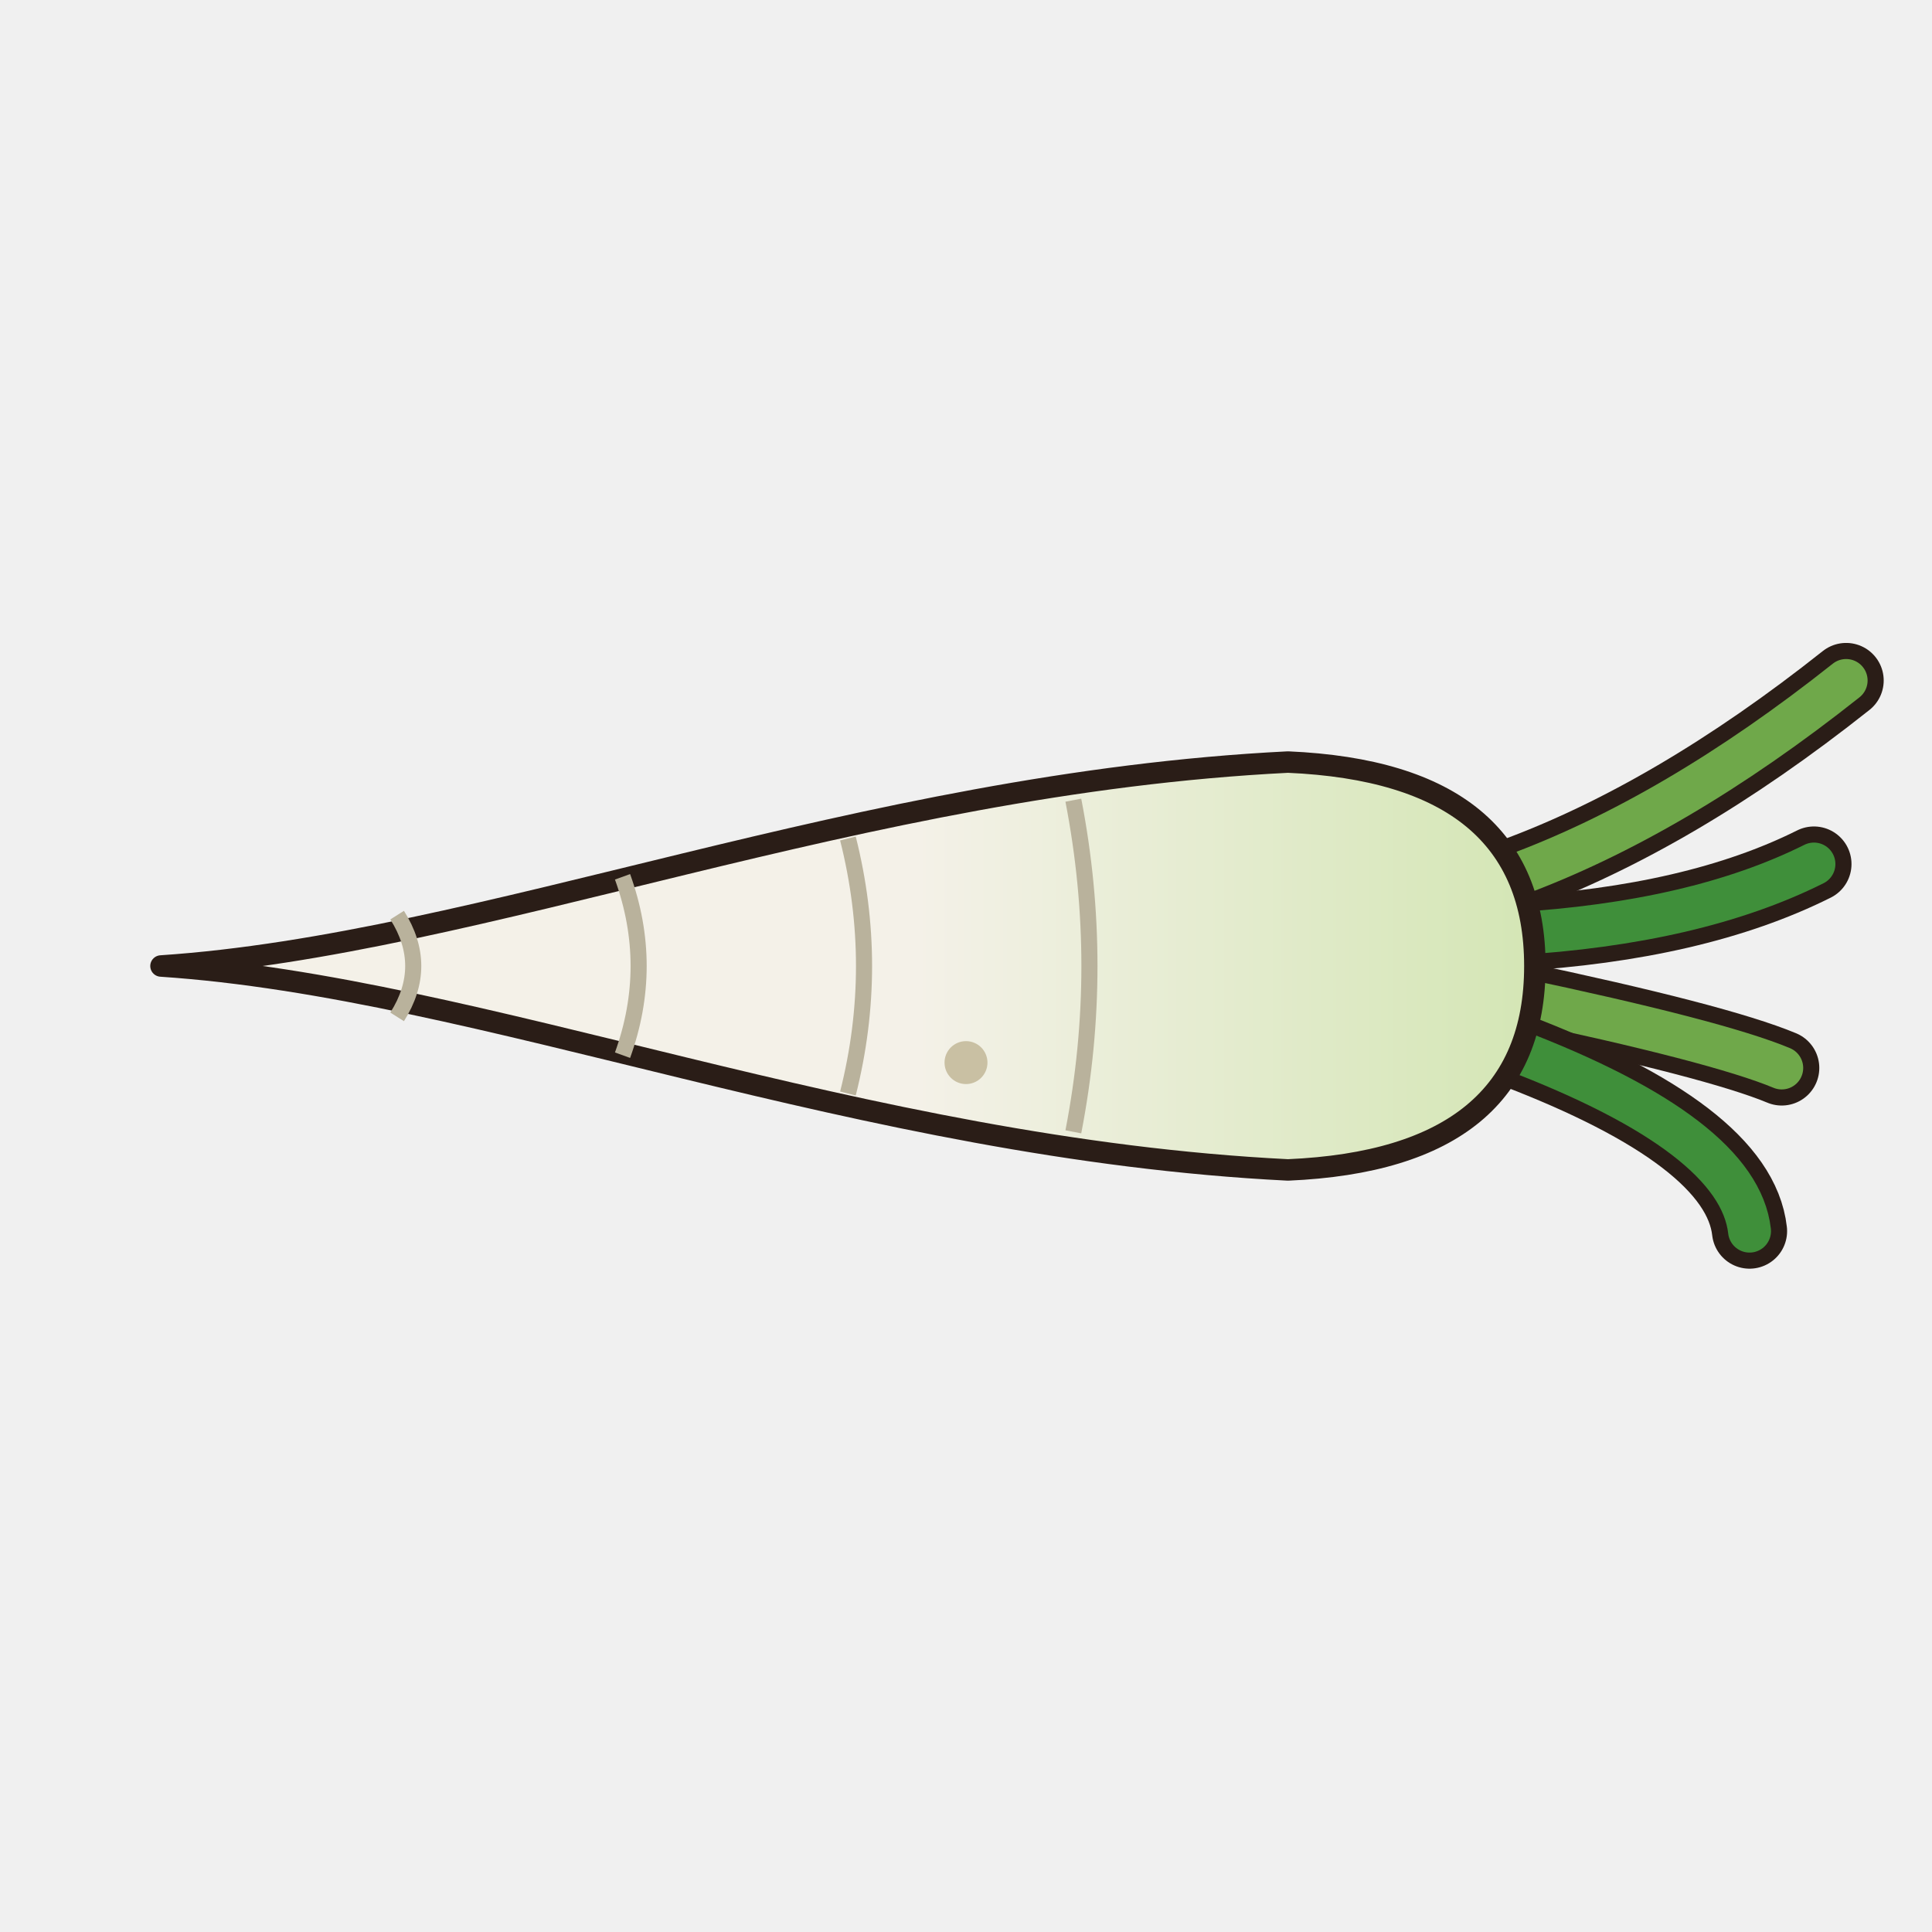
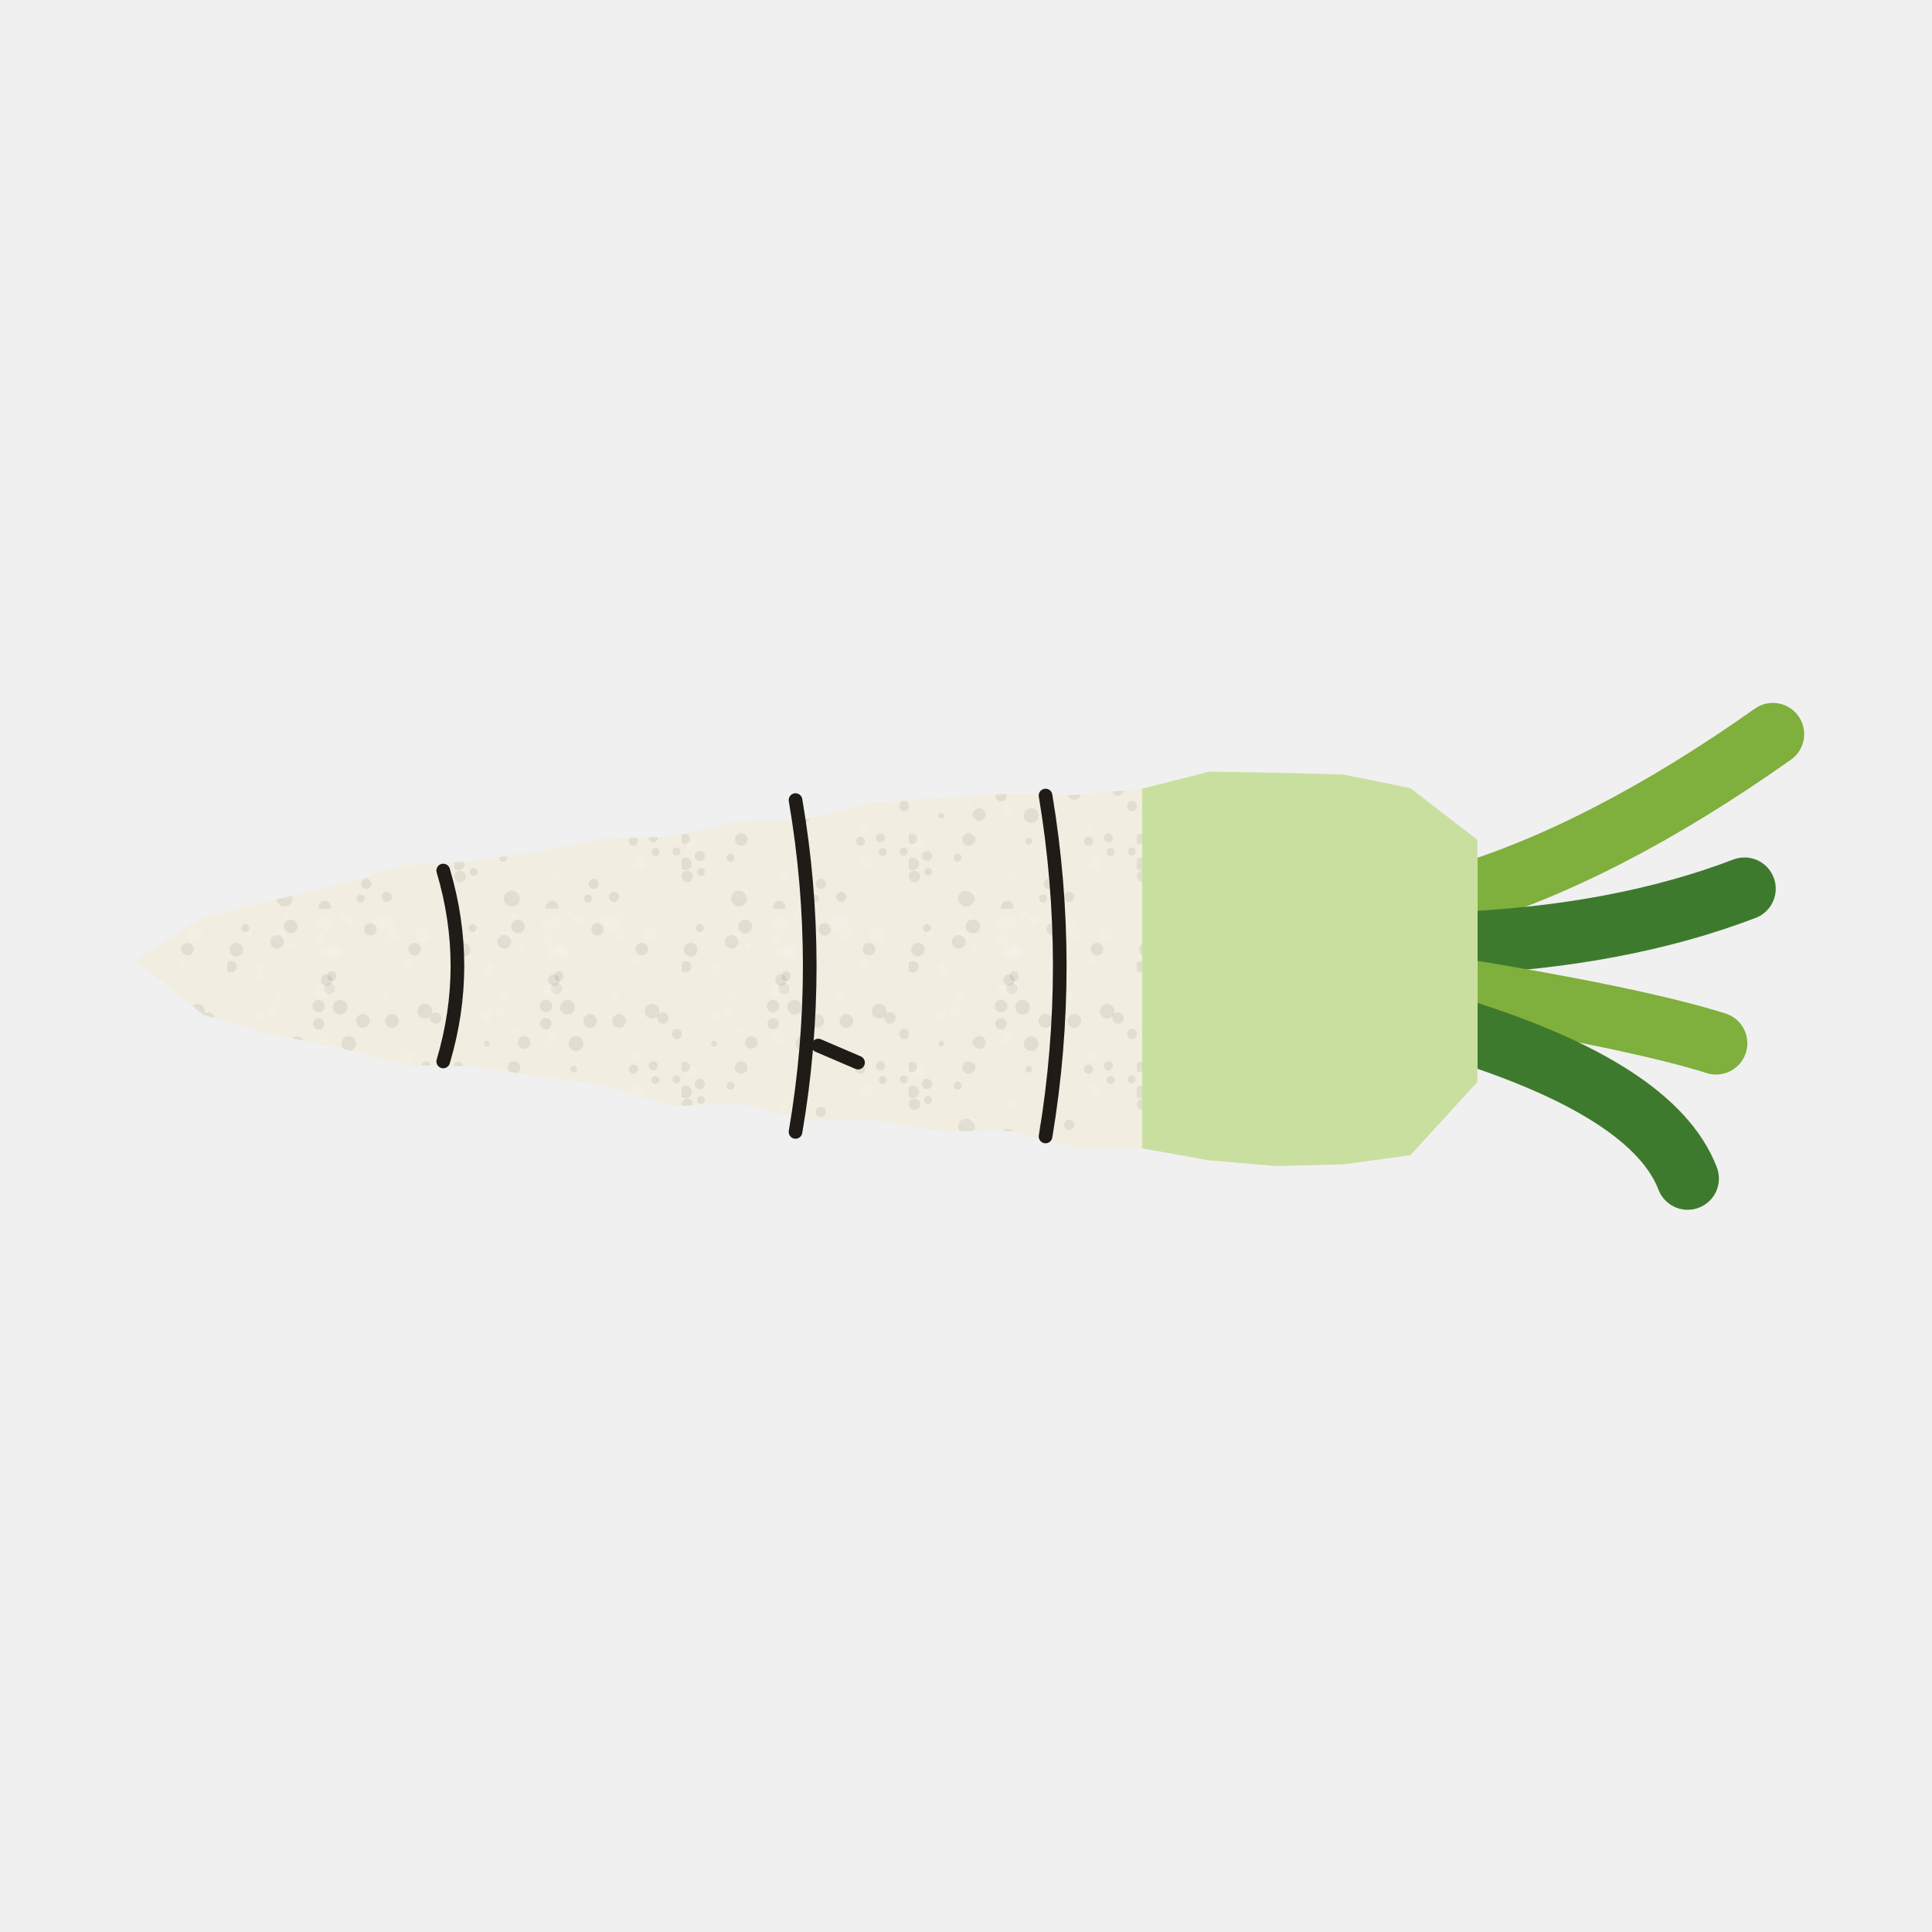
- <svg xmlns="http://www.w3.org/2000/svg" width="360" height="360" viewBox="0 0 360 360">
+ <svg xmlns="http://www.w3.org/2000/svg" width="340" height="340" viewBox="0 0 340 340">
  <defs>
-     <linearGradient id="r" x1="0" x2="1" y1="0" y2="0">
-       <stop offset="0.55" stop-color="#f4f1e8" />
-       <stop offset="1" stop-color="#d4e6b5" />
-     </linearGradient>
+     <pattern id="grain" width="40" height="40" patternUnits="userSpaceOnUse">
+       <circle cx="23.5" cy="38.2" r="0.7" fill="#000" opacity="0.07" />
+       <circle cx="28" cy="2.4" r="1.4" fill="#fff" opacity="0.1" />
+       <circle cx="39.2" cy="21.9" r="0.9" fill="#000" opacity="0.07" />
+       <circle cx="11.7" cy="6.5" r="0.5" fill="#fff" opacity="0.1" />
+       <circle cx="33" cy="7.1" r="1.1" fill="#000" opacity="0.07" />
+       <circle cx="16.1" cy="20.1" r="1" fill="#000" opacity="0.07" />
+       <circle cx="29" cy="19.6" r="1.2" fill="#000" opacity="0.07" />
+       <circle cx="24.5" cy="35.6" r="0.9" fill="#000" opacity="0.07" />
+       <circle cx="10.7" cy="37.5" r="1.1" fill="#fff" opacity="0.1" />
+       <circle cx="21.4" cy="23.6" r="1.3" fill="#000" opacity="0.07" />
+       <circle cx="17.2" cy="39.7" r="1.1" fill="#000" opacity="0.07" />
+       <circle cx="32" cy="9.4" r="0.8" fill="#fff" opacity="0.1" />
+       <circle cx="0.7" cy="32.1" r="1.1" fill="#000" opacity="0.07" />
+       <circle cx="1.7" cy="28.4" r="1.1" fill="#fff" opacity="0.1" />
+       <circle cx="21.7" cy="2" r="0.8" fill="#fff" opacity="0.1" />
+       <circle cx="39.1" cy="29.9" r="0.7" fill="#000" opacity="0.07" />
+       <circle cx="3.7" cy="4.4" r="0.6" fill="#fff" opacity="0.1" />
+       <circle cx="1" cy="34.3" r="1" fill="#000" opacity="0.07" />
+       <circle cx="5.7" cy="23.6" r="0.5" fill="#000" opacity="0.07" />
+       <circle cx="34.4" cy="4.6" r="1.3" fill="#fff" opacity="0.1" />
+       <circle cx="12.3" cy="23.4" r="1.1" fill="#000" opacity="0.07" />
+       <circle cx="23.9" cy="19.6" r="1.2" fill="#000" opacity="0.07" />
+       <circle cx="10.5" cy="27.8" r="1.1" fill="#000" opacity="0.07" />
+       <circle cx="1.6" cy="7.2" r="1.2" fill="#000" opacity="0.07" />
+       <circle cx="26.8" cy="2.7" r="1.3" fill="#fff" opacity="0.1" />
+       <circle cx="15.9" cy="2.7" r="0.6" fill="#fff" opacity="0.1" />
+       <circle cx="34.8" cy="17.9" r="1.3" fill="#000" opacity="0.07" />
+       <circle cx="0.7" cy="10.2" r="1" fill="#000" opacity="0.07" />
+       <circle cx="29.1" cy="4.5" r="1" fill="#fff" opacity="0.1" />
+       <circle cx="5.8" cy="11.6" r="0.6" fill="#fff" opacity="0.1" />
+       <circle cx="21" cy="28.1" r="0.6" fill="#000" opacity="0.07" />
+       <circle cx="3.2" cy="30.7" r="0.9" fill="#000" opacity="0.07" />
+       <circle cx="28.1" cy="15.2" r="0.8" fill="#fff" opacity="0.1" />
+       <circle cx="10.1" cy="38.2" r="1.4" fill="#000" opacity="0.07" />
+       <circle cx="8.8" cy="15.4" r="0.8" fill="#fff" opacity="0.1" />
+       <circle cx="17.5" cy="2.5" r="1.3" fill="#fff" opacity="0.1" />
+       <circle cx="18" cy="13.9" r="1" fill="#000" opacity="0.07" />
+       <circle cx="3.2" cy="3.4" r="0.7" fill="#000" opacity="0.07" />
+       <circle cx="9.3" cy="5" r="1.2" fill="#fff" opacity="0.1" />
+       <circle cx="18.1" cy="13.8" r="1.1" fill="#fff" opacity="0.1" />
+       <circle cx="17" cy="22.6" r="0.9" fill="#fff" opacity="0.1" />
+       <circle cx="17.3" cy="7.7" r="0.9" fill="#fff" opacity="0.1" />
+       <circle cx="31.5" cy="28.1" r="0.8" fill="#000" opacity="0.07" />
+       <circle cx="31.9" cy="25.8" r="0.8" fill="#fff" opacity="0.1" />
+       <circle cx="10.6" cy="1.4" r="0.5" fill="#fff" opacity="0.1" />
+       <circle cx="36.7" cy="19.1" r="1" fill="#000" opacity="0.07" />
+       <circle cx="32.6" cy="31.9" r="1.1" fill="#fff" opacity="0.1" />
+       <circle cx="20.2" cy="1.1" r="0.6" fill="#fff" opacity="0.1" />
+       <circle cx="5.7" cy="18.7" r="0.9" fill="#fff" opacity="0.1" />
+       <circle cx="17.5" cy="12.4" r="1" fill="#000" opacity="0.07" />
+       <circle cx="8.2" cy="17.9" r="0.9" fill="#fff" opacity="0.1" />
+       <circle cx="35.4" cy="30" r="0.7" fill="#000" opacity="0.07" />
+       <circle cx="18.4" cy="11.8" r="0.8" fill="#000" opacity="0.07" />
+       <circle cx="35" cy="27.5" r="0.8" fill="#000" opacity="0.07" />
+       <circle cx="16.1" cy="17" r="1.1" fill="#000" opacity="0.07" />
+       <circle cx="19.9" cy="17.2" r="1.3" fill="#000" opacity="0.07" />
+       <circle cx="8.8" cy="5.8" r="1.2" fill="#000" opacity="0.07" />
+       <circle cx="18.7" cy="7.3" r="1.1" fill="#fff" opacity="0.1" />
+       <circle cx="25.2" cy="3.6" r="1.1" fill="#000" opacity="0.07" />
+       <circle cx="16.6" cy="14.4" r="1.2" fill="#fff" opacity="0.1" />
+       <circle cx="10.5" cy="21.3" r="0.5" fill="#fff" opacity="0.1" />
+       <circle cx="3.4" cy="33.5" r="0.7" fill="#000" opacity="0.07" />
+       <circle cx="18" cy="34.4" r="0.8" fill="#fff" opacity="0.1" />
+       <circle cx="0.6" cy="27.7" r="0.9" fill="#000" opacity="0.07" />
+       <circle cx="6.1" cy="10.4" r="0.8" fill="#fff" opacity="0.1" />
+       <circle cx="11.2" cy="3.1" r="1.2" fill="#000" opacity="0.07" />
+       <circle cx="19" cy="7.8" r="1.1" fill="#fff" opacity="0.1" />
+       <circle cx="28.1" cy="37.9" r="0.9" fill="#000" opacity="0.07" />
+       <circle cx="8.6" cy="31" r="0.7" fill="#000" opacity="0.07" />
+       <circle cx="16.4" cy="5.3" r="1" fill="#fff" opacity="0.1" />
+     </pattern>
  </defs>
-   <path d="M 282 163.2 q 30 -11 62 -36.4" fill="none" stroke="#2a1d17" stroke-width="14" stroke-linecap="round" />
-   <path d="M 282 163.2 q 30 -11 62 -36.4" fill="none" stroke="#6fa84a" stroke-width="8" stroke-linecap="round" />
-   <path d="M 282 174 q 34 -2 56 -13" fill="none" stroke="#2a1d17" stroke-width="14" stroke-linecap="round" />
-   <path d="M 282 174 q 34 -2 56 -13" fill="none" stroke="#3f8f3a" stroke-width="8" stroke-linecap="round" />
-   <path d="M 282 186 q 38 8 50 13" fill="none" stroke="#2a1d17" stroke-width="14" stroke-linecap="round" />
-   <path d="M 282 186 q 38 8 50 13" fill="none" stroke="#6fa84a" stroke-width="8" stroke-linecap="round" />
-   <path d="M 282 195.6 q 42 16 44 33.8" fill="none" stroke="#2a1d17" stroke-width="14" stroke-linecap="round" />
-   <path d="M 282 195.6 q 42 16 44 33.8" fill="none" stroke="#3f8f3a" stroke-width="8" stroke-linecap="round" />
-   <path d="M 30 180 C 90 176, 160 146, 240 142 Q 286 144 286 180 Q 286 216 240 218 C 160 214, 90 184, 30 180 Z" fill="url(#r)" stroke="#2a1d17" stroke-width="4" stroke-linejoin="round" stroke-linecap="round" />
-   <path d="M 158 156.24 q 6 23.76 0 47.52" fill="none" stroke="#b9b29c" stroke-width="3" />
-   <path d="M 200 149.1 q 6 30.9 0 61.8" fill="none" stroke="#b9b29c" stroke-width="3" />
-   <path d="M 74 170.52 q 6 9.48 0 18.96" fill="none" stroke="#b9b29c" stroke-width="3" />
-   <path d="M 116 163.38 q 6 16.62 0 33.24" fill="none" stroke="#b9b29c" stroke-width="3" />
-   <circle cx="180" cy="198" r="4" fill="#c9c0a3" />
+   <path d="M 256 158 q 26 -7.6 56 -28.8" fill="none" stroke="#7faf3c" stroke-width="11" stroke-linecap="round" />
+   <path d="M 256 166 q 29 -1.2 51 -9.6" fill="none" stroke="#3e7a2e" stroke-width="11" stroke-linecap="round" />
+   <path d="M 256 174 q 32 5.2 46 9.6" fill="none" stroke="#7faf3c" stroke-width="11" stroke-linecap="round" />
+   <path d="M 256 181 q 35 10.8 41 26.4" fill="none" stroke="#3e7a2e" stroke-width="11" stroke-linecap="round" />
+   <polygon points="24,168.8 35.8,161.4 47.6,158.5 59.4,155.8 71.2,152.1 83,151.6 94.8,149.8 106.6,147.6 118.4,147.2 130.2,144.5 142,144.1 153.8,141.2 165.6,140.4 177.4,139.7 189.2,139.9 201,138.8 212.8,135.8 224.6,136 236.4,136.3 248.2,138.7 260,147.8 260,190.4 248.2,203.3 236.4,204.9 224.6,205.2 212.8,204.2 201,202.1 189.2,202.1 177.4,199 165.6,199.1 153.8,197.1 142,197.2 130.2,194.1 118.4,194.7 106.6,191.1 94.8,189.4 83,187.7 71.2,187.4 59.4,184.3 47.6,182 35.8,178.6 24,169.1" fill="#f1ede0" />
+   <polygon points="24,168.8 35.8,161.4 47.6,158.5 59.4,155.8 71.2,152.1 83,151.6 94.8,149.8 106.6,147.6 118.4,147.2 130.2,144.5 142,144.1 153.8,141.2 165.6,140.4 177.4,139.7 189.2,139.9 201,138.8 212.8,135.8 224.6,136 236.4,136.3 248.2,138.7 260,147.8 260,190.4 248.2,203.3 236.4,204.9 224.6,205.2 212.8,204.2 201,202.1 189.2,202.1 177.4,199 165.6,199.1 153.8,197.1 142,197.2 130.2,194.1 118.4,194.7 106.6,191.1 94.8,189.4 83,187.7 71.2,187.4 59.4,184.3 47.6,182 35.8,178.6 24,169.1" fill="url(#grain)" />
+   <polygon points="201,138.8 212.8,135.8 224.6,136 236.4,136.3 248.2,138.7 260,147.8 260,190.4 248.2,203.3 236.4,204.9 224.6,205.2 212.8,204.2 201,202.1" fill="#c9dfa0" />
+   <path d="M 140 140.8 q 5 29.2 0 58.4" fill="none" stroke="#1f1b17" stroke-width="2.4" stroke-linecap="round" />
+   <path d="M 184 140 q 5 30 0 60" fill="none" stroke="#1f1b17" stroke-width="2.4" stroke-linecap="round" />
+   <path d="M 78 153.2 q 5 16.8 0 33.6" fill="none" stroke="#1f1b17" stroke-width="2.4" stroke-linecap="round" />
+   <path d="M 144 184 l 7 3" stroke="#1f1b17" stroke-width="2.4" stroke-linecap="round" />
</svg>
